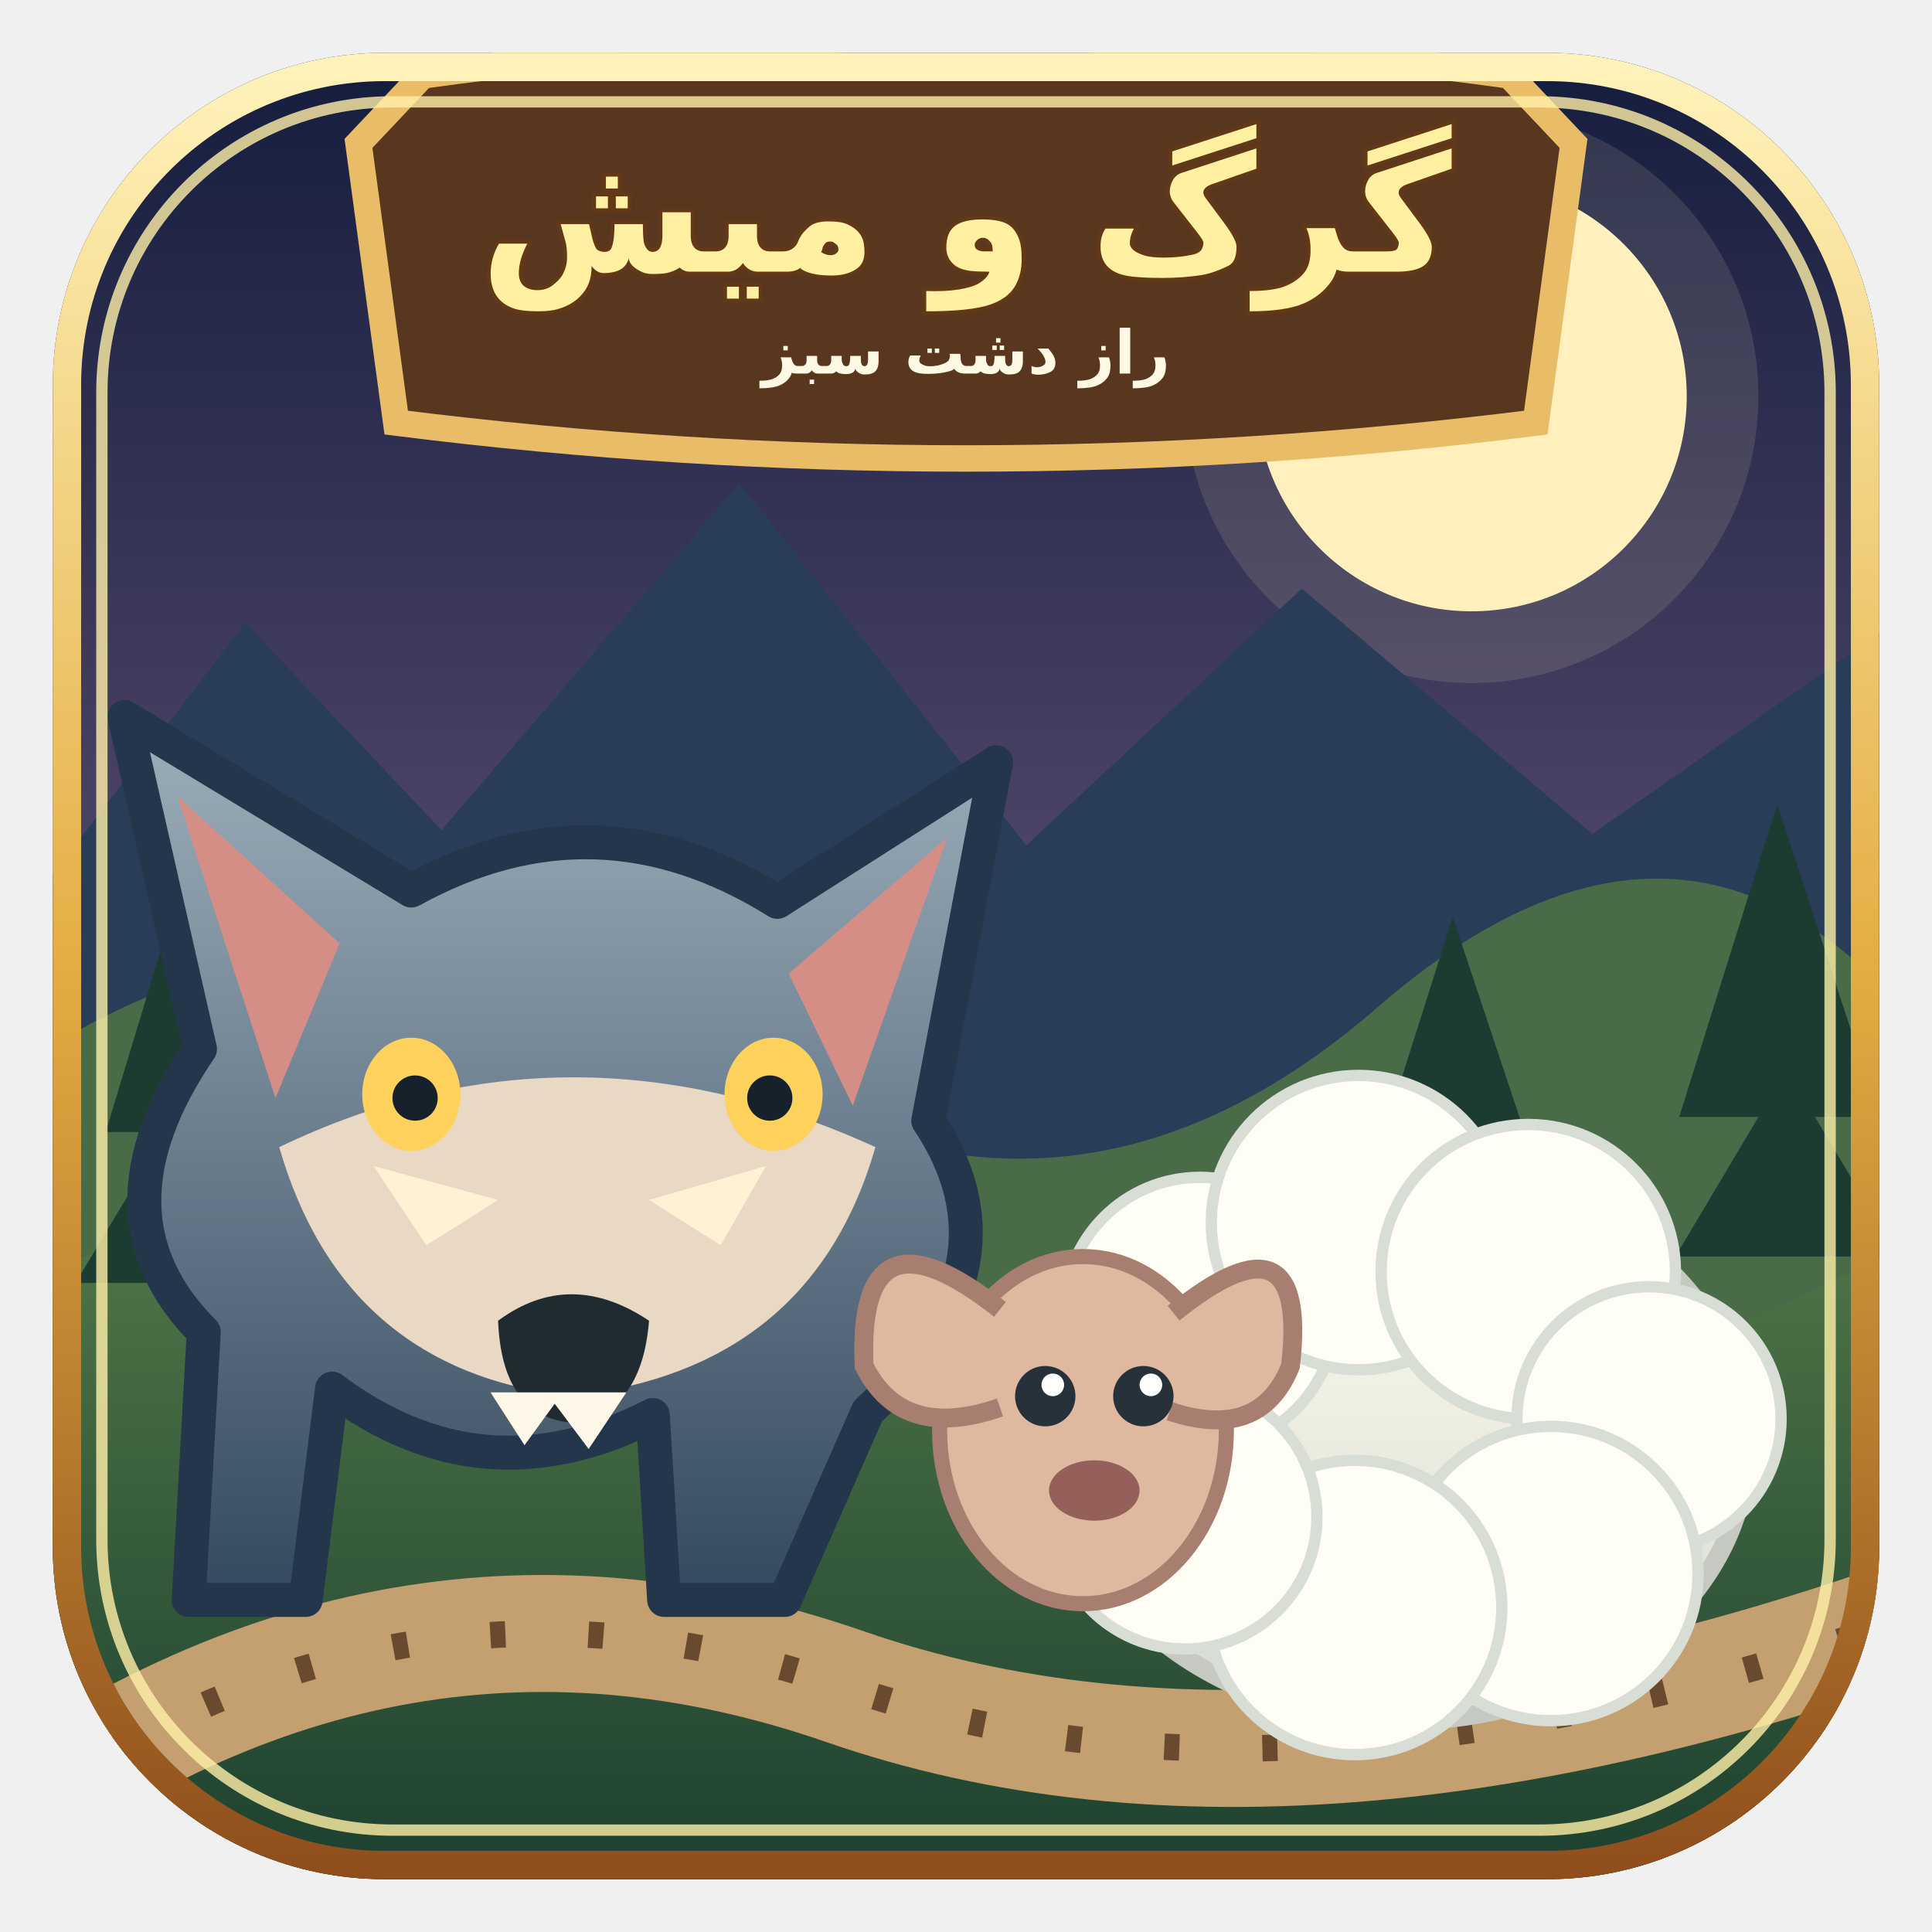
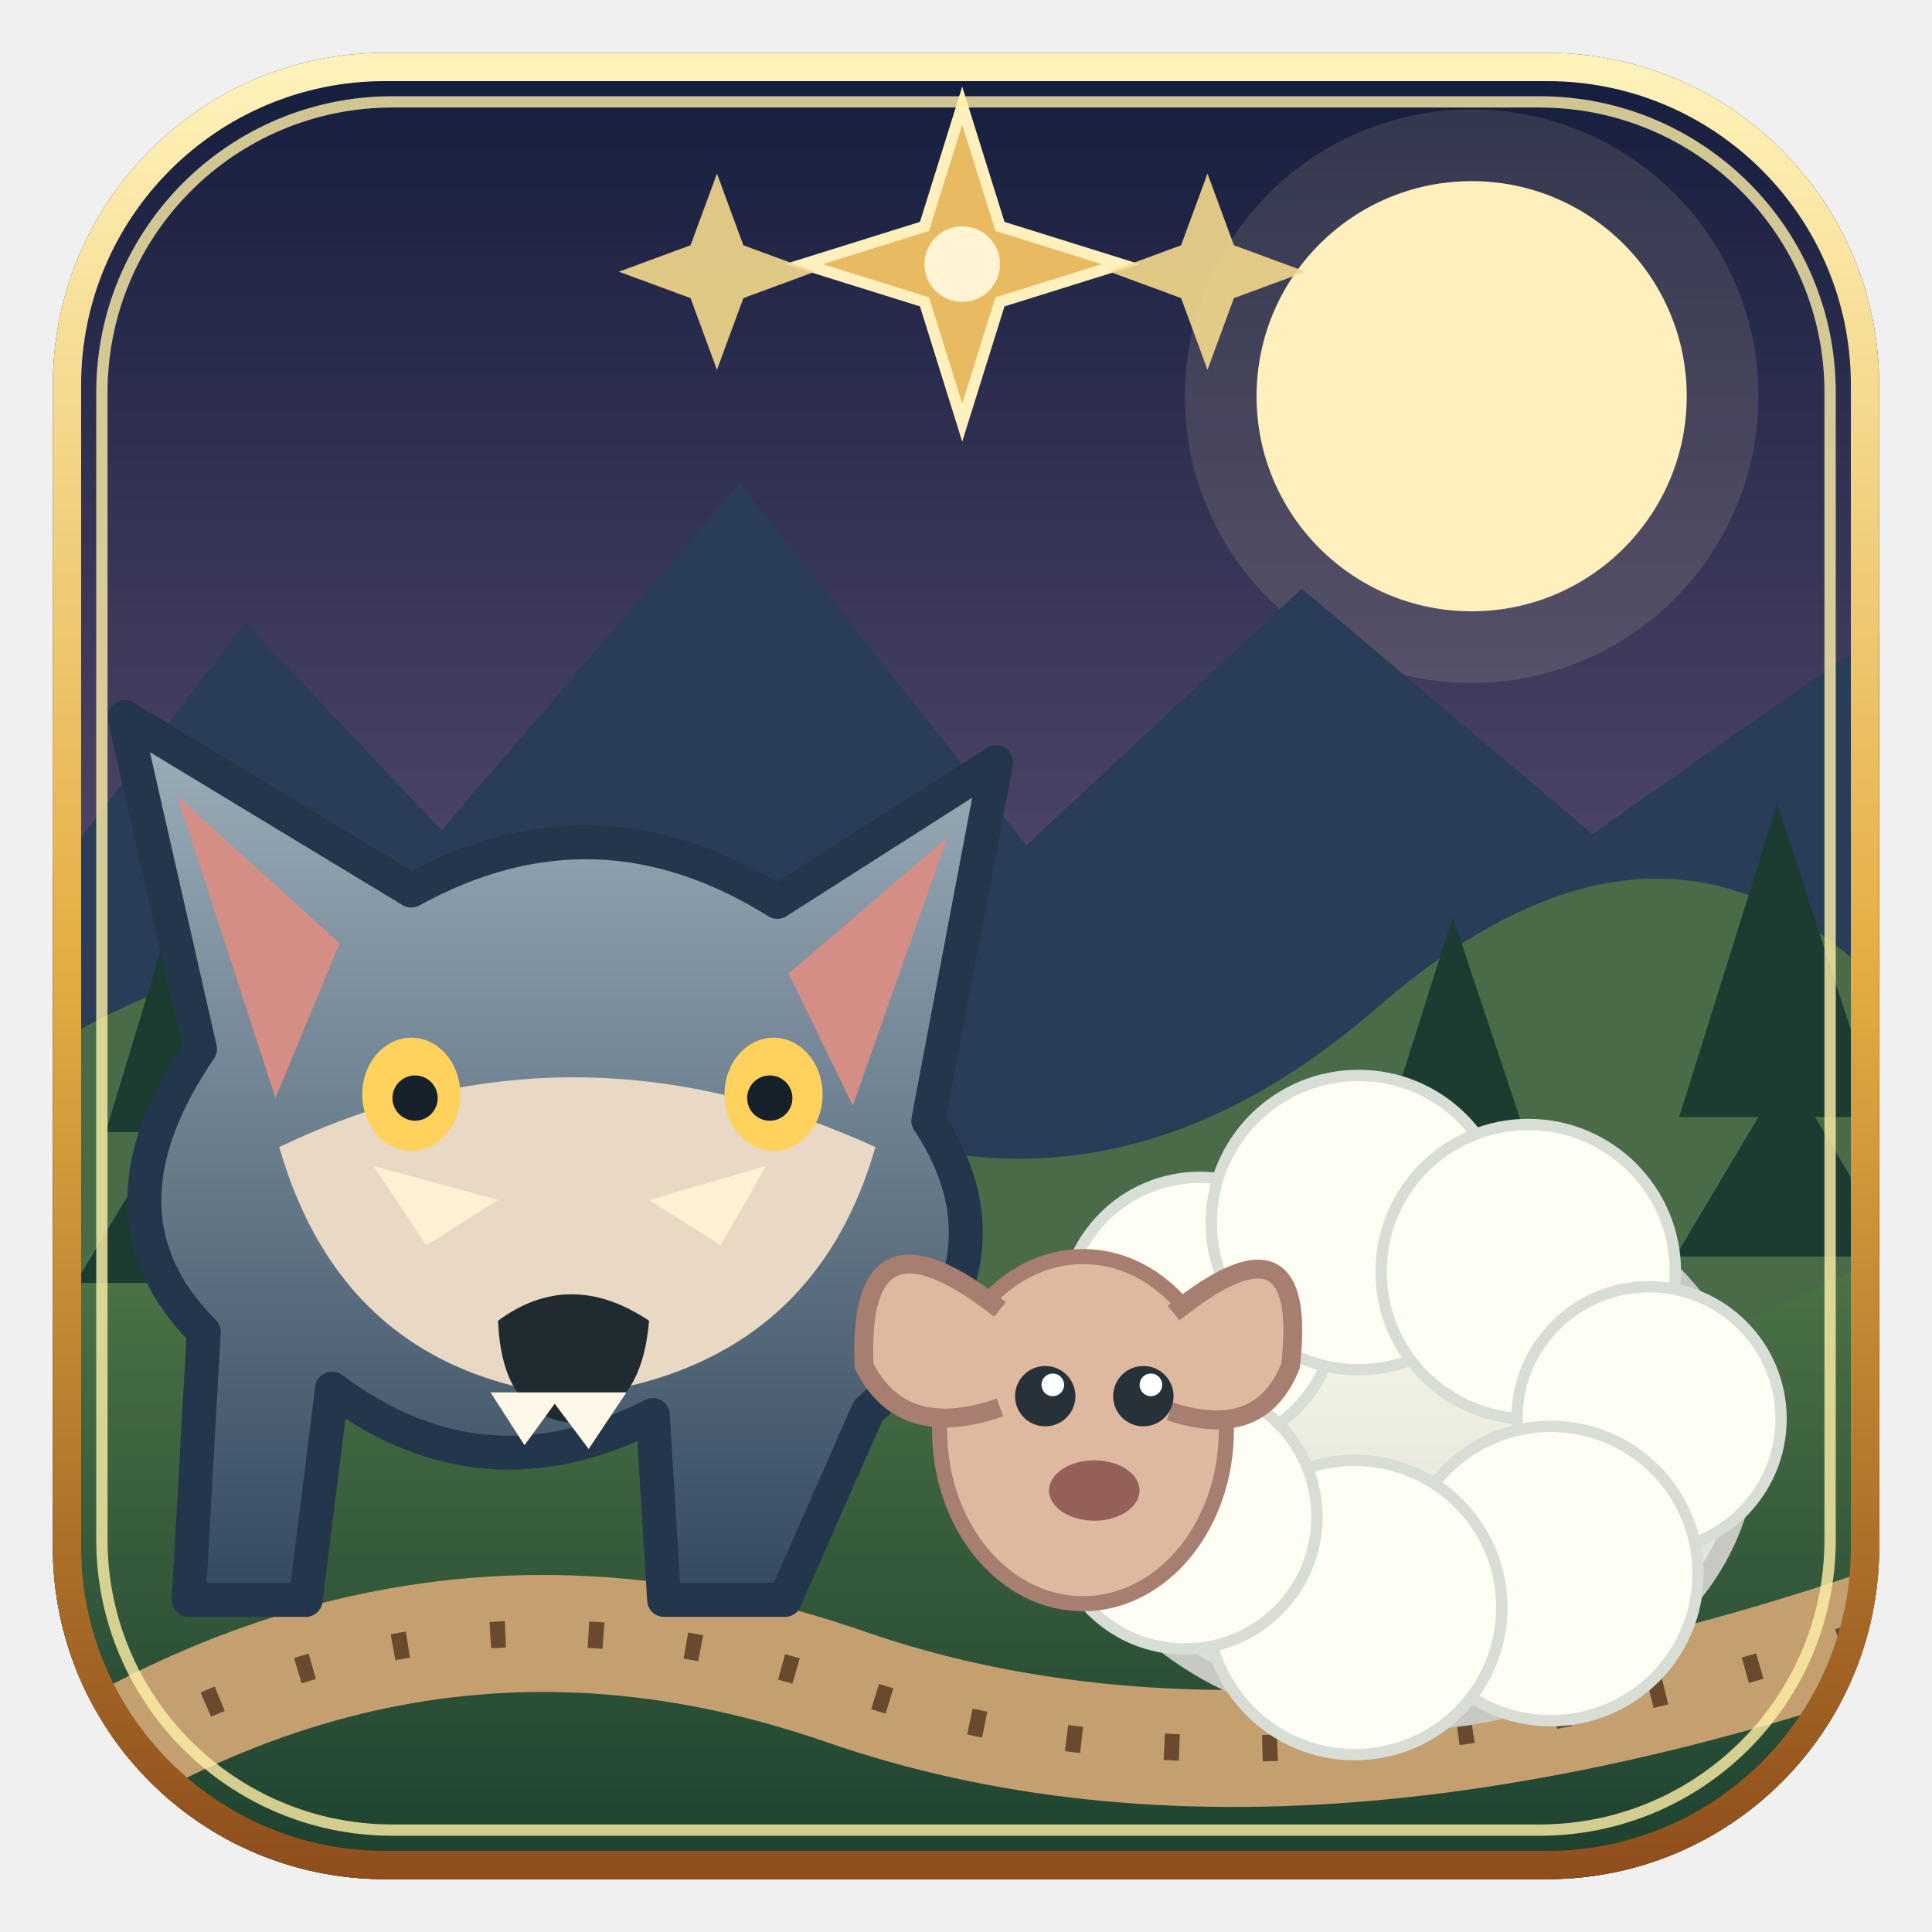
<svg xmlns="http://www.w3.org/2000/svg" width="512" height="512" viewBox="0 0 512 512">
  <defs>
    <linearGradient id="sky" x2="0" y2="1">
      <stop stop-color="#101a3a" />
      <stop offset=".48" stop-color="#51476a" />
      <stop offset="1" stop-color="#e59b58" />
    </linearGradient>
    <linearGradient id="gold" x2="0" y2="1">
      <stop stop-color="#fff3bb" />
      <stop offset=".5" stop-color="#e4ad42" />
      <stop offset="1" stop-color="#8f4e1c" />
    </linearGradient>
    <linearGradient id="fur" x2="0" y2="1">
      <stop stop-color="#9eafbb" />
      <stop offset="1" stop-color="#34495d" />
    </linearGradient>
    <linearGradient id="wool" x2="0" y2="1">
      <stop stop-color="#fffef1" />
      <stop offset="1" stop-color="#d8d9ce" />
    </linearGradient>
    <linearGradient id="ground" x2="0" y2="1">
      <stop stop-color="#557b4a" />
      <stop offset="1" stop-color="#183c2d" />
    </linearGradient>
    <clipPath id="frame">
      <rect x="14" y="14" width="484" height="484" rx="88" />
    </clipPath>
  </defs>
  <g clip-path="url(#frame)">
    <rect width="512" height="512" fill="url(#sky)" />
    <circle cx="390" cy="105" r="57" fill="#fff0bd" />
    <circle cx="390" cy="105" r="76" fill="#fff0bd" opacity=".12" />
    <path d="M0 250L65 165 117 220 196 128 272 224 345 156 422 221 512 158V365H0Z" fill="#293d58" />
    <path d="M0 286Q95 220 188 280T365 267T512 277V512H0Z" fill="#496b48" />
    <path d="M0 345Q130 270 250 340T512 325V512H0Z" fill="url(#ground)" />
    <g fill="#1c3c32">
      <path d="M28 300l27-89 28 89H66l24 40H20l24-40z" />
      <path d="M445 296l26-83 27 83h-17l22 37h-59l22-37z" />
      <path d="M365 306l20-63 21 63h-13l17 29h-49l17-29z" />
    </g>
    <path d="M-12 492Q100 404 224 447T530 420" fill="none" stroke="#c4a071" stroke-width="31" />
    <path d="M-12 492Q100 404 224 447T530 420" fill="none" stroke="#6a4a2e" stroke-width="7" stroke-dasharray="4 22" />
    <g transform="translate(25 185)">
      <path d="M28 93L8 5 84 51Q133 24 181 54L239 17 221 112Q247 151 205 189L183 239H151L148 190Q103 213 63 183L56 239H25L29 168Q-2 137 28 93Z" fill="url(#fur)" stroke="#24364b" stroke-width="9" stroke-linejoin="round" />
      <path d="M22 26L65 65 48 106Z M226 37L184 73 201 108Z" fill="#d58e85" />
      <path d="M49 119Q126 82 207 119Q190 178 126 185Q66 178 49 119Z" fill="#e8d8c4" />
      <path d="M74 124L107 133 88 145Z M178 124L147 133 166 145Z" fill="#fff1d4" />
      <ellipse cx="84" cy="105" rx="13" ry="15" fill="#ffd15d" />
      <ellipse cx="180" cy="105" rx="13" ry="15" fill="#ffd15d" />
      <circle cx="85" cy="106" r="6" fill="#17212b" />
      <circle cx="179" cy="106" r="6" fill="#17212b" />
      <path d="M107 165Q126 151 147 165Q145 190 126 192Q108 190 107 165Z" fill="#202a31" />
      <path d="M105 184L114 198 122 187 131 199 141 184" fill="#fff7e8" />
    </g>
    <g transform="translate(277 278)">
      <ellipse cx="95" cy="105" rx="91" ry="73" fill="url(#wool)" stroke="#c6c9c1" stroke-width="5" />
      <g fill="#fffef5" stroke="#d8ddd6" stroke-width="3">
        <circle cx="41" cy="70" r="36" />
        <circle cx="83" cy="46" r="39" />
        <circle cx="128" cy="59" r="39" />
        <circle cx="160" cy="98" r="35" />
        <circle cx="134" cy="139" r="39" />
        <circle cx="82" cy="148" r="39" />
        <circle cx="37" cy="124" r="35" />
      </g>
      <ellipse cx="10" cy="101" rx="38" ry="46" fill="#dfb99f" stroke="#a77e70" stroke-width="4" />
      <path d="M-12 69Q-50 39-48 84Q-38 104-12 95M34 70Q70 41 65 84Q57 104 33 96" fill="#dfb99f" stroke="#a77e70" stroke-width="5" />
      <circle cx="0" cy="92" r="8" fill="#27313a" />
      <circle cx="26" cy="92" r="8" fill="#27313a" />
      <circle cx="2" cy="89" r="3" fill="#fff" />
      <circle cx="28" cy="89" r="3" fill="#fff" />
      <ellipse cx="13" cy="117" rx="12" ry="8" fill="#95605a" />
    </g>
-     <path d="M112 20Q256 0 400 20L417 38 407 112Q256 131 105 112L95 38Z" fill="#59371f" stroke="#e9bd67" stroke-width="7" />
-     <text x="256" y="72" text-anchor="middle" font-family="sans-serif" font-size="43" font-weight="900" fill="#fff0a2" stroke="#633817" stroke-width="2" paint-order="stroke">گرگ و میش</text>
-     <text x="256" y="99" text-anchor="middle" font-family="sans-serif" font-size="16" font-weight="bold" fill="#fff8e5">راز دشت سبز</text>
+     <g transform="translate(255 70)">
+       <path d="M0 -42L10 -10 42 0 10 10 0 42 -10 10 -42 0 -10 -10Z" fill="#e8bb62" stroke="#fff0bd" stroke-width="3" />
+       <circle r="10" fill="#fff5d4" />
+       <path d="M-65 -24L-58 -5 -39 2 -58 9 -65 28 -72 9 -91 2 -72 -5Z" fill="#f4d98c" opacity=".9" />
+       <path d="M65 -24L72 -5 91 2 72 9 65 28 58 9 39 2 58 -5Z" fill="#f4d98c" opacity=".9" />
+     </g>
    <rect x="14" y="14" width="484" height="484" rx="88" fill="none" stroke="url(#gold)" stroke-width="15" />
    <rect x="27" y="27" width="458" height="458" rx="77" fill="none" stroke="#fff0a8" stroke-width="3" opacity=".8" />
  </g>
</svg>
